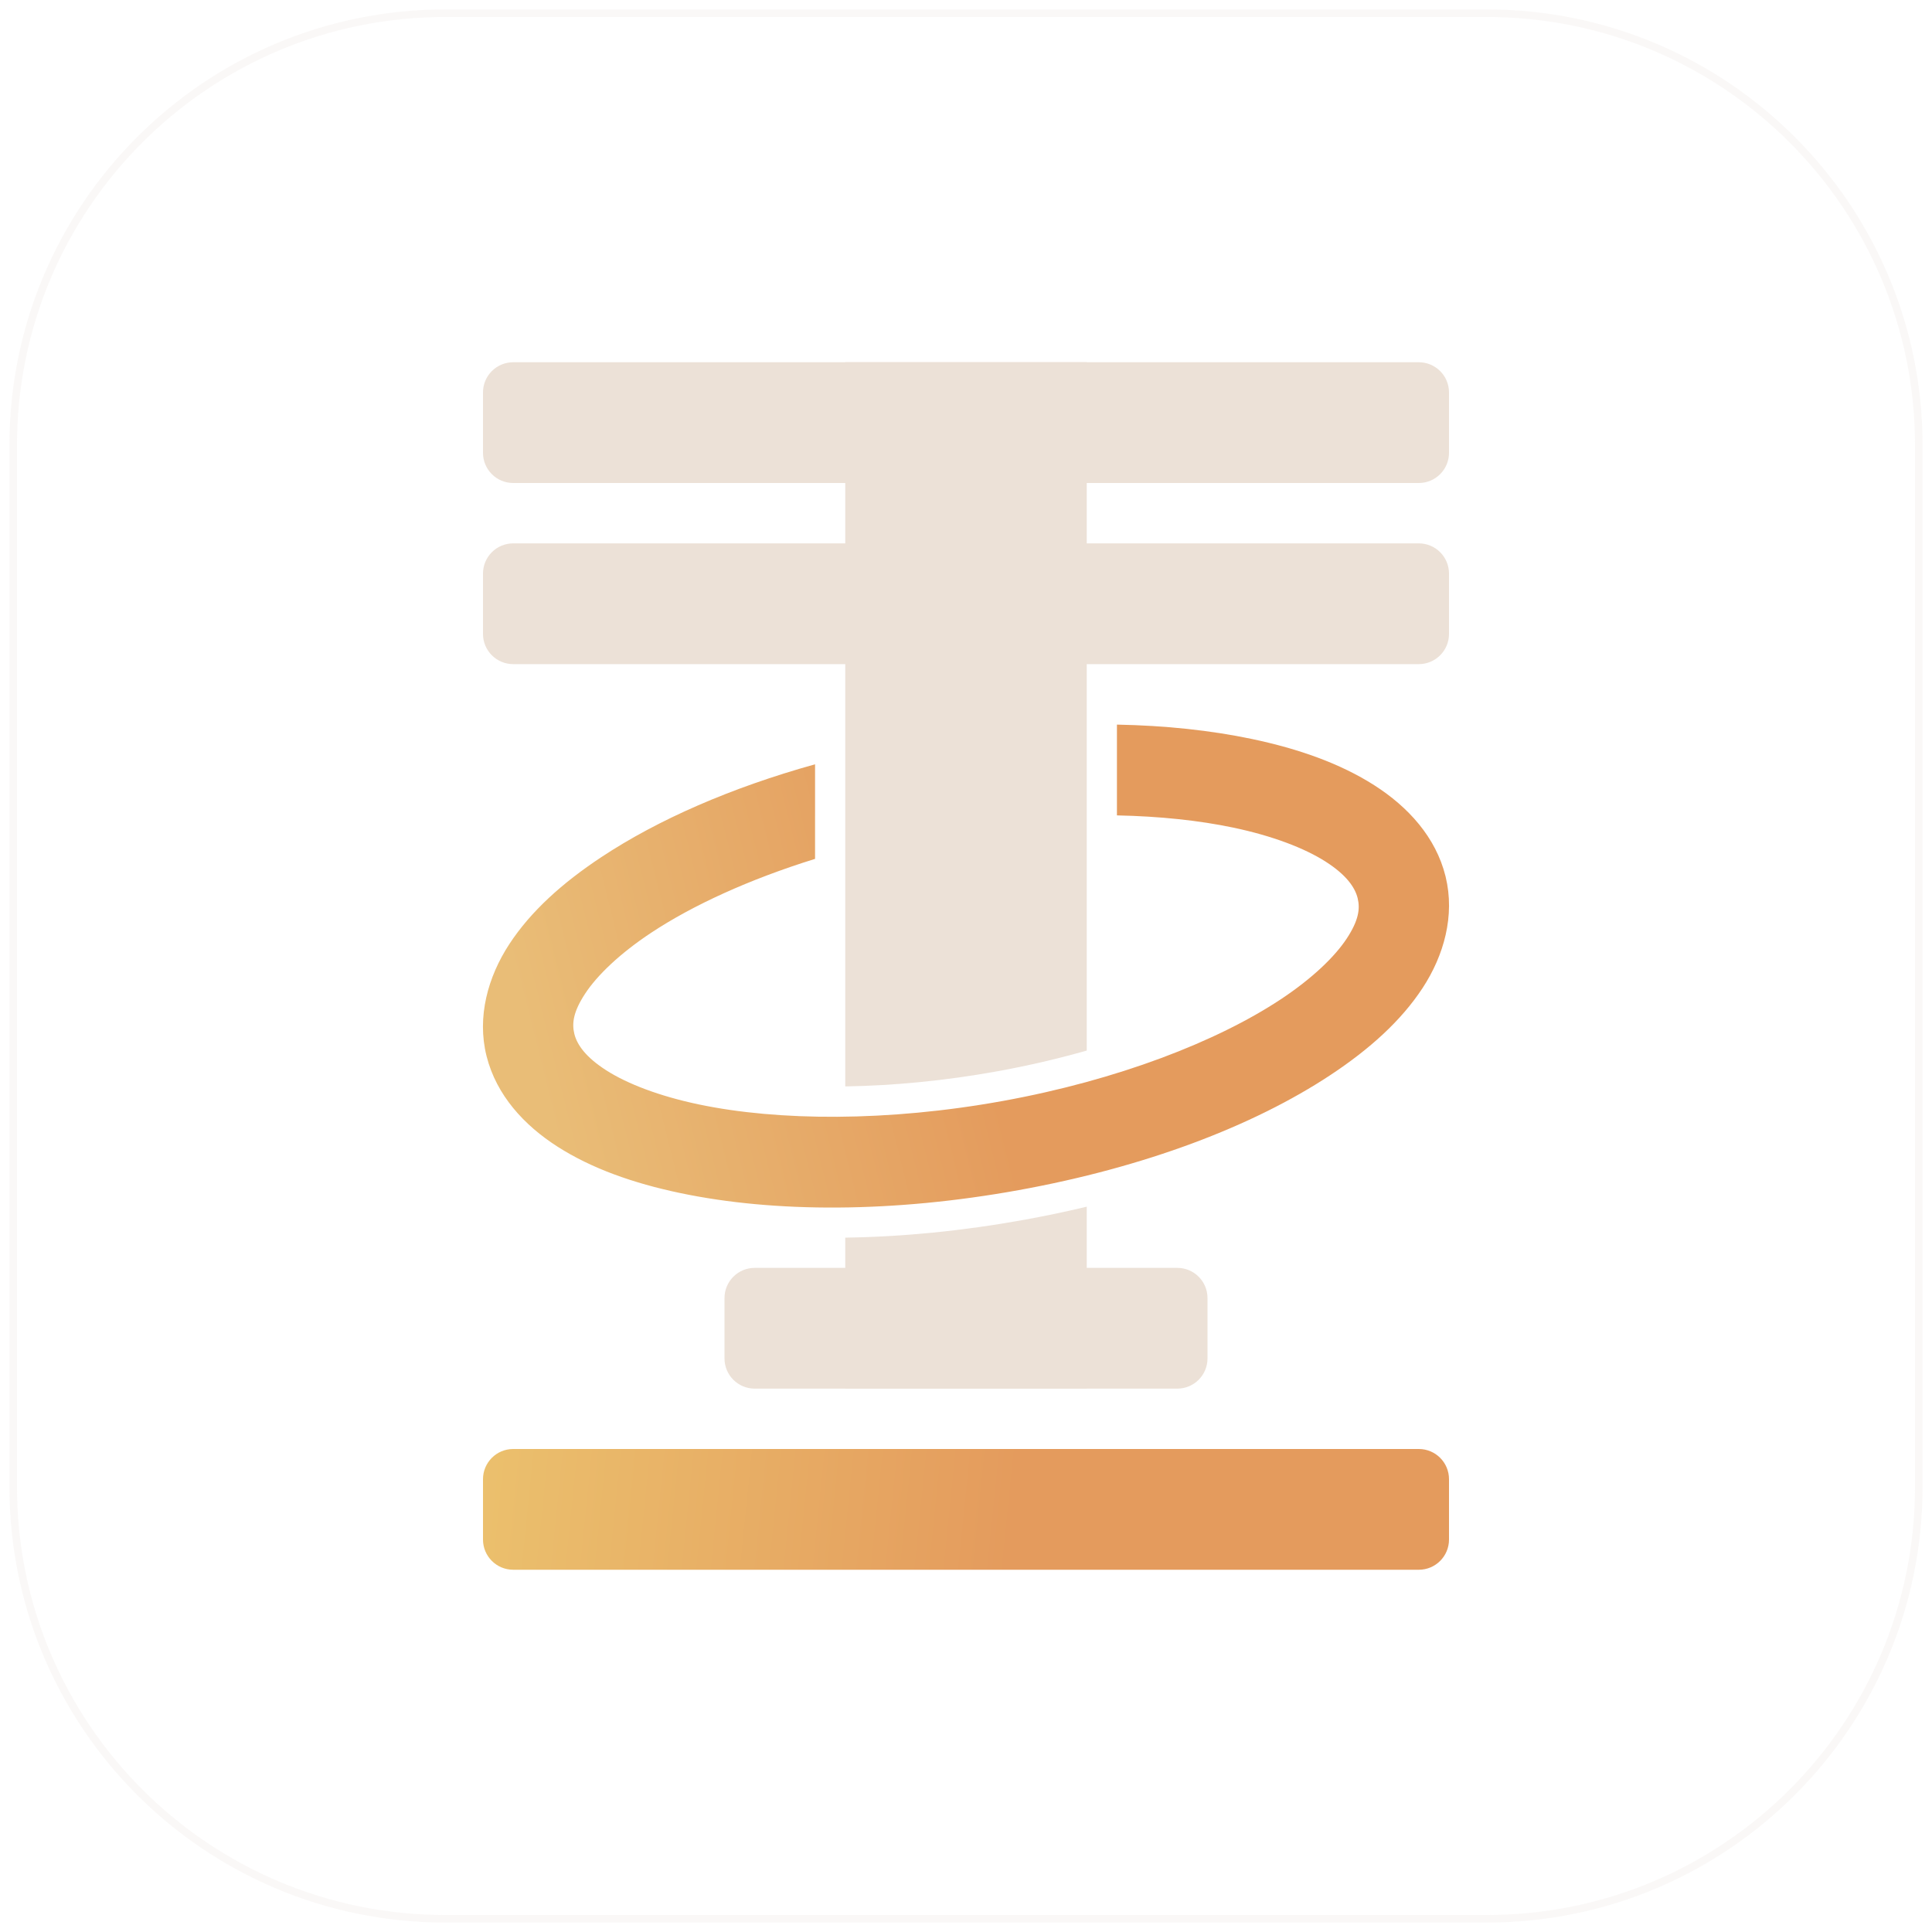
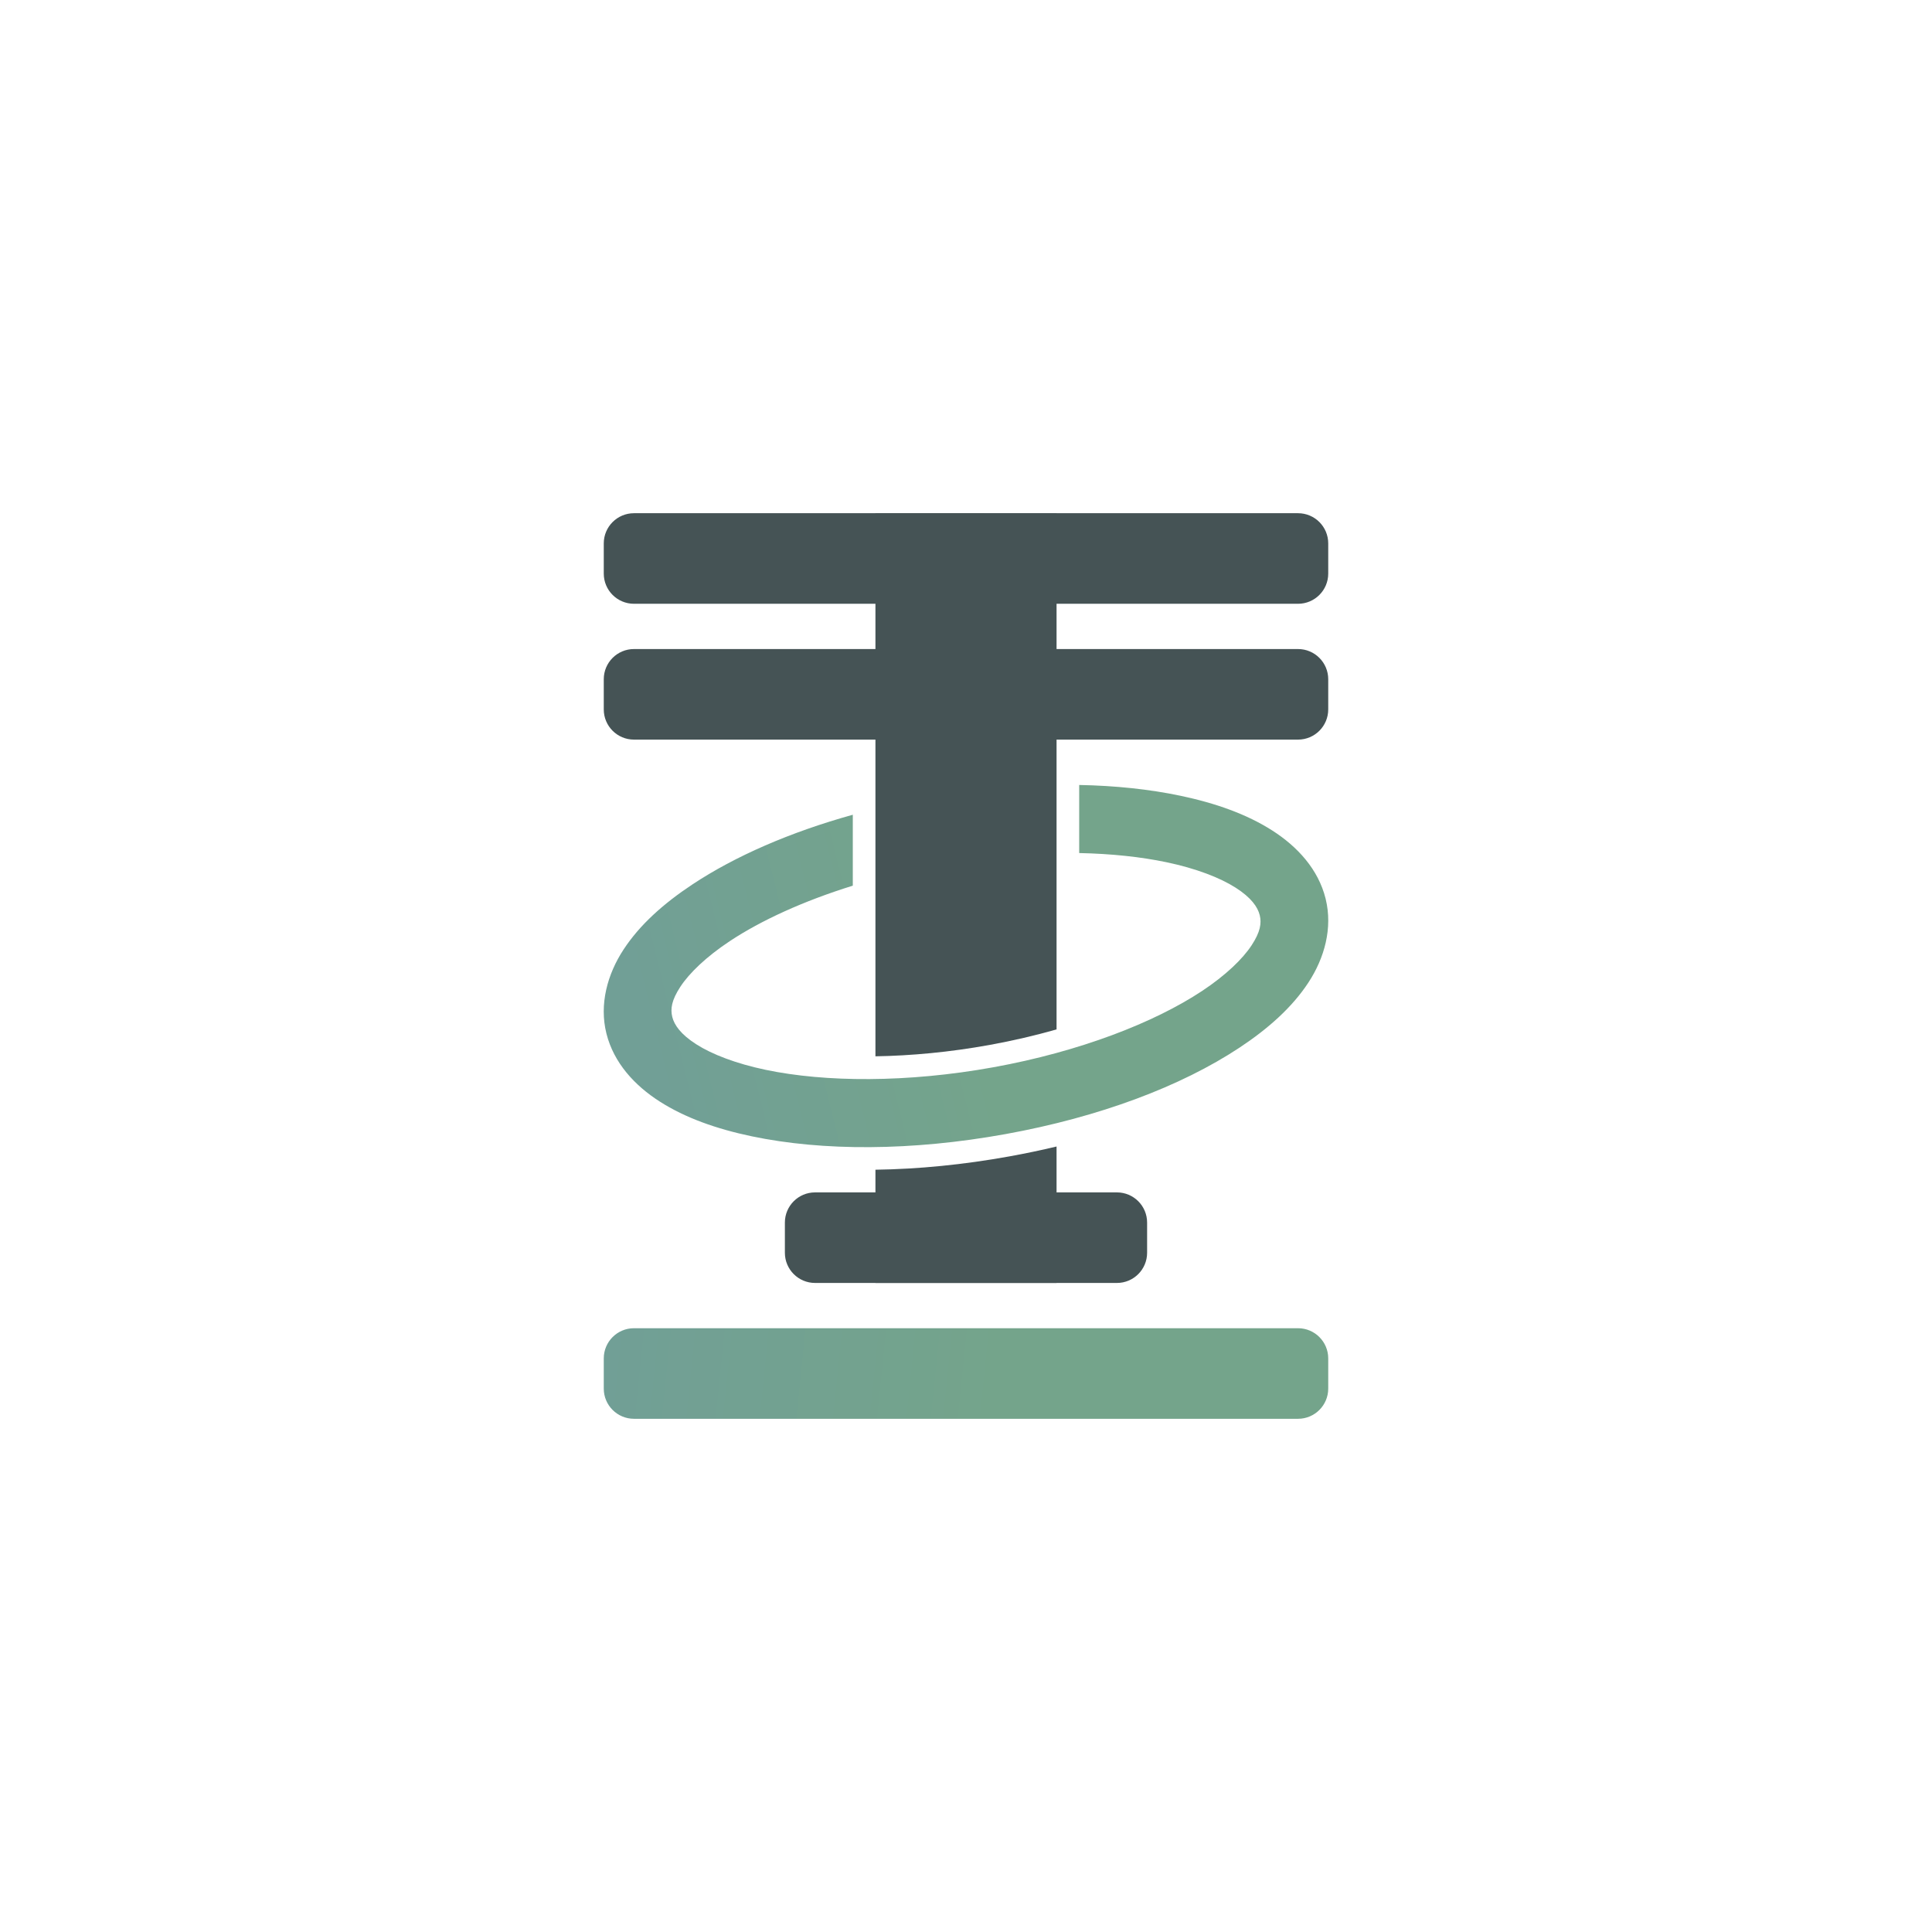
<svg xmlns="http://www.w3.org/2000/svg" xmlns:ns1="http://sodipodi.sourceforge.net/DTD/sodipodi-0.0.dtd" xmlns:xlink="http://www.w3.org/1999/xlink" width="512" height="512" viewBox="0 0 512 512" version="1.1" id="typbase-icon">
  <ns1:namedview id="base" pagecolor="#0f0b07" bordercolor="#d9a55a" borderopacity="0.25" showgrid="true">
    <ns1:guide position="256,0" orientation="1,0" />
    <ns1:guide position="112,0" orientation="1,0" />
    <ns1:guide position="400,0" orientation="1,0" />
    <ns1:guide position="222,0" orientation="1,0" />
    <ns1:guide position="290,0" orientation="1,0" />
    <ns1:guide position="0,428" orientation="0,1" />
    <ns1:guide position="0,398" orientation="0,1" />
    <ns1:guide position="0,376" orientation="0,1" />
    <ns1:guide position="0,346" orientation="0,1" />
    <ns1:guide position="0,228" orientation="0,1" />
    <ns1:guide position="0,102" orientation="0,1" />
    <ns1:guide position="0,74" orientation="0,1" />
  </ns1:namedview>
  <defs id="defs22">
    <linearGradient id="linearGradient27" gradientUnits="userSpaceOnUse" x1="256" y1="84" x2="256" y2="420">
      <stop offset="0" stop-color="#f6eedb" id="stop23" style="stop-color:#c1a78e;stop-opacity:1;" />
      <stop offset="1" stop-color="#e0d0ae" id="stop24" />
    </linearGradient>
    <linearGradient id="grad-bg" x1="0" y1="0" x2="0" y2="1">
      <stop offset="0" stop-color="#342a20" id="stop1" />
      <stop offset=".5" stop-color="#251d14" id="stop2" />
      <stop offset="1" stop-color="#171209" id="stop3" />
    </linearGradient>
    <radialGradient id="grad-glow">
      <stop offset="0" stop-color="#d9a55a" stop-opacity=".13" id="stop4" />
      <stop offset=".55" stop-color="#d9a55a" stop-opacity=".05" id="stop5" />
      <stop offset="1" stop-color="#d9a55a" stop-opacity="0" id="stop6" />
    </radialGradient>
    <linearGradient id="grad-cream" gradientUnits="userSpaceOnUse" x1="256" y1="84" x2="256" y2="420">
      <stop offset="0" stop-color="#f6eedb" id="stop7" />
      <stop offset="1" stop-color="#e0d0ae" id="stop8" />
    </linearGradient>
    <linearGradient id="grad-brass" gradientUnits="userSpaceOnUse" x1="74" y1="284" x2="438" y2="284">
-       <stop offset="0" stop-color="#e9bd77" id="stop9" />
-       <stop offset="0.5" stop-color="#d9a24e" id="stop10" style="stop-color:#e49b5d;stop-opacity:1;" />
+       <stop offset="0" stop-color="#e9bd77" id="stop9" style="stop-color:#719f96;stop-opacity:1;" />
+       <stop offset="0.5" stop-color="#d9a24e" id="stop10" style="stop-color:#74a48b;stop-opacity:1;" />
    </linearGradient>
    <linearGradient id="grad-plinth" gradientUnits="userSpaceOnUse" x1="132" y1="410" x2="380" y2="438" gradientTransform="matrix(1.032258,0,0,0.953036,-8.258064,25.25525)">
-       <stop offset="0" stop-color="#e9bd77" id="stop12" style="stop-color:#ebc06d;stop-opacity:1;" />
-       <stop offset="0.55" stop-color="#d9a24e" id="stop13" style="stop-color:#e49b5d;stop-opacity:1;" />
+       <stop offset="0" stop-color="#e9bd77" id="stop12" style="stop-color:#719f96;stop-opacity:1;" />
+       <stop offset="0.55" stop-color="#d9a24e" id="stop13" style="stop-color:#74a48b;stop-opacity:1;" />
    </linearGradient>
    <radialGradient id="grad-node" cx=".38" cy=".32" r=".8">
      <stop offset="0" stop-color="#fff7e2" id="stop15" />
      <stop offset=".45" stop-color="#fcd34d" id="stop16" />
      <stop offset=".8" stop-color="#f0a63a" id="stop17" />
      <stop offset="1" stop-color="#c87f1f" id="stop18" />
    </radialGradient>
    <radialGradient id="grad-node-glow">
      <stop offset="0" stop-color="#f0b04a" stop-opacity=".35" id="stop19" />
      <stop offset="1" stop-color="#f0b04a" stop-opacity="0" id="stop20" />
    </radialGradient>
    <radialGradient id="grad-shadow" gradientTransform="matrix(2.46306,0,0,0.405999,0,-16)" cx="103.936" cy="1059.116" fx="103.936" fy="1059.116" r="73.892" gradientUnits="userSpaceOnUse">
      <stop offset="0" stop-color="#0d0803" stop-opacity=".28" id="stop21" />
      <stop offset="1" stop-color="#0d0803" stop-opacity="0" id="stop22" />
    </radialGradient>
-     <linearGradient xlink:href="#grad-brass" id="linearGradient26" gradientUnits="userSpaceOnUse" x1="74" y1="284" x2="438" y2="284" gradientTransform="matrix(0.6442475,0.01944376,0.01944376,0.5569046,91.37011,93.4756)" />
-     <linearGradient xlink:href="#grad-plinth" id="linearGradient31" gradientUnits="userSpaceOnUse" gradientTransform="matrix(1.032258,0,0,1.142857,-8.258021,-84.57147)" x1="132" y1="410" x2="380" y2="438" />
+     <linearGradient xlink:href="#grad-brass" id="linearGradient26" gradientUnits="userSpaceOnUse" x1="74" y1="284" x2="438" y2="284" gradientTransform="matrix(0.4831576,0.01458197,0.01458197,0.4176542,133.9899,134.2667)" />
+     <linearGradient xlink:href="#grad-plinth" id="linearGradient31" gradientUnits="userSpaceOnUse" gradientTransform="matrix(0.7741485,0,0,0.8570931,57.81745,0.5862266)" x1="132" y1="410" x2="380" y2="438" />
+     <linearGradient id="grad-brass-5" gradientUnits="userSpaceOnUse" x1="74" y1="284" x2="438" y2="284">
+       <stop offset="0" stop-color="#e9bd77" id="stop9-6" />
+       <stop offset="0.5" stop-color="#d9a24e" id="stop10-2" style="stop-color:#e49b5d;stop-opacity:1;" />
+     </linearGradient>
+     <linearGradient id="grad-plinth-1" gradientUnits="userSpaceOnUse" x1="132" y1="410" x2="380" y2="438" gradientTransform="matrix(1.032258,0,0,0.953036,-8.258064,25.25525)">
+       <stop offset="0" stop-color="#e9bd77" id="stop12-2" style="stop-color:#ebc06d;stop-opacity:1;" />
+       <stop offset="0.55" stop-color="#d9a24e" id="stop13-7" style="stop-color:#e49b5d;stop-opacity:1;" />
+     </linearGradient>
  </defs>
  <g id="layer-orbit" transform="rotate(-12 256 284)" style="display:inline">
-     <path id="outer-orbit-far" style="baseline-shift:baseline;display:inline;overflow:visible;vector-effect:none;fill:url(#linearGradient26);stroke-linecap:round;enable-background:accumulate;stop-color:#000000;stop-opacity:1;opacity:1" d="M 314.248 202.356 L 309.246 225.888 C 320.323 228.479 330.284 231.738 338.67 235.441 C 348.487 239.777 356.094 244.745 360.773 249.351 C 365.451 253.955 366.978 257.673 367.08 260.571 C 367.08 260.572 367.079 260.572 367.079 260.573 C 367.08 260.605 367.082 260.636 367.083 260.668 C 367.157 263.534 366.098 266.437 362.07 270.433 C 357.997 274.474 350.94 278.905 341.543 282.602 C 322.748 289.998 294.918 294.561 263.892 293.625 C 232.867 292.688 204.601 286.459 184.968 277.787 C 175.151 273.451 167.544 268.482 162.866 263.876 C 158.188 259.272 156.66 255.556 156.558 252.658 C 156.558 252.657 156.559 252.656 156.559 252.656 A 12 12 0 0 0 156.556 252.591 C 156.473 249.714 157.525 246.807 161.568 242.796 C 165.641 238.755 172.698 234.324 182.095 230.626 C 194.313 225.819 210.348 222.208 228.598 220.527 L 233.809 196.01 C 210.77 197.44 190.078 201.694 173.306 208.293 C 161.795 212.823 152.049 218.432 144.664 225.759 C 137.28 233.086 132.203 242.858 132.574 253.492 A 12 12 0 0 0 132.575 253.496 C 132.576 253.542 132.577 253.589 132.579 253.635 C 132.994 264.212 138.465 273.534 146.029 280.98 C 153.627 288.459 163.56 294.569 175.272 299.741 C 198.695 310.087 229.438 316.596 263.168 317.614 C 296.898 318.632 327.308 313.995 350.332 304.935 C 361.843 300.405 371.589 294.794 378.974 287.468 C 386.315 280.185 391.374 270.486 391.07 259.926 C 391.068 259.863 391.067 259.8 391.064 259.737 A 12 12 0 0 0 391.065 259.733 C 390.693 249.099 385.206 239.727 377.609 232.249 C 370.011 224.77 360.078 218.658 348.367 213.485 C 338.244 209.015 326.755 205.26 314.248 202.356 z " />
+     <path id="outer-orbit-far" style="baseline-shift:baseline;display:inline;overflow:visible;opacity:1;vector-effect:none;fill:url(#linearGradient26);stroke-width:1;stroke-linecap:round;enable-background:accumulate;stop-color:#000000;stop-opacity:1" d="m 301.138,215.922 -3.751,17.649 c 8.308,1.943 15.778,4.387 22.067,7.164 7.362,3.252 13.067,6.977 16.576,10.431 3.508,3.453 4.653,6.241 4.73,8.415 2e-5,4.5e-4 -3.1e-4,7.5e-4 -3e-4,0.002 7.5e-4,0.024 0.002,0.047 0.003,0.071 0.056,2.15 -0.739,4.327 -3.759,7.323 -3.055,3.031 -8.347,6.354 -15.395,9.127 -14.095,5.546 -34.967,8.968 -58.235,8.266 -23.268,-0.702 -44.466,-5.374 -59.19,-11.877 -7.362,-3.252 -13.067,-6.979 -16.576,-10.433 -3.508,-3.453 -4.654,-6.24 -4.73,-8.413 -2e-5,-4.8e-4 3.2e-4,-7.5e-4 3e-4,-0.001 a 8.999,8.999 0 0 0 -0.001,-0.048 c -0.062,-2.158 0.727,-4.338 3.758,-7.346 3.055,-3.031 8.347,-6.354 15.395,-9.127 9.162,-3.605 21.189,-6.313 34.875,-7.574 l 3.908,-18.386 c -17.278,1.072 -32.797,4.262 -45.374,9.212 -8.633,3.397 -15.942,7.604 -21.48,13.099 -5.538,5.495 -9.345,12.823 -9.068,20.798 a 8.999,8.999 0 0 0 7.5e-4,0.003 c 0.001,0.035 0.002,0.069 0.003,0.104 0.311,7.932 4.414,14.923 10.087,20.508 5.698,5.609 13.147,10.191 21.93,14.07 17.566,7.759 40.623,12.64 65.918,13.403 25.296,0.763 48.102,-2.713 65.369,-9.508 8.633,-3.397 15.942,-7.605 21.481,-13.1 5.505,-5.462 9.299,-12.735 9.072,-20.655 -0.001,-0.047 -0.003,-0.094 -0.004,-0.142 a 8.999,8.999 0 0 0 6.1e-4,-0.003 c -0.279,-7.975 -4.394,-15.003 -10.092,-20.612 -5.698,-5.609 -13.147,-10.192 -21.93,-14.072 -7.591,-3.353 -16.208,-6.169 -25.588,-8.347 z" />
  </g>
  <g id="layer-plinth" style="display:inline">
-     <rect id="plinth" x="128" y="384" width="256" height="32" rx="8" fill="url(#grad-plinth)" style="fill:url(#linearGradient31);stroke-width:1.086" ry="8" />
+     <rect id="plinth" x="160.005" y="351.994" width="191.989" height="23.999" rx="8" fill="url(#grad-plinth)" style="fill:url(#linearGradient31);stroke-width:1.086" ry="8" />
  </g>
  <g id="layer-column" style="display:inline">
-     <rect id="rule-top" x="128" y="96" width="256" height="32" rx="8" fill="url(#grad-cream)" style="fill:#ece1d7;stroke-width:0.974;fill-opacity:1" ry="8" />
-     <rect id="rule-bottom" x="128" y="144" width="256" height="32" rx="8" fill="url(#grad-cream)" style="fill:#ece1d7;stroke-width:0.974;fill-opacity:1" ry="8" />
-     <rect id="rect35" x="192" y="336" width="128" height="32" rx="8" fill="url(#grad-cream)" style="fill:#ece1d7;fill-opacity:1;stroke-width:0.689" ry="8" />
-     <path id="rect29" style="fill:#ece1d7;fill-opacity:1;stroke:none;stroke-width:40;stroke-opacity:0.071" d="M 224 96 L 224 287.912 C 236.607 287.712 250.289 286.441 264.297 283.902 C 272.561 282.405 280.504 280.541 288 278.408 L 288 96 L 224 96 z M 288 319.783 C 282.599 321.075 277.068 322.237 271.426 323.26 C 255.114 326.216 239.126 327.775 224 327.986 L 224 368 L 288 368 L 288 319.783 z " />
+     <rect id="rule-top" x="160.005" y="136.007" width="191.989" height="23.999" rx="8" fill="url(#grad-cream)" style="fill:#455355;fill-opacity:1;stroke-width:0.974" ry="8" />
+     <rect id="rule-bottom" x="160.005" y="172.005" width="191.989" height="23.999" rx="8" fill="url(#grad-cream)" style="fill:#455355;fill-opacity:1;stroke-width:0.974" ry="8" />
+     <rect id="rect35" x="208.002" y="315.997" width="95.994" height="23.999" rx="8" fill="url(#grad-cream)" style="fill:#455355;fill-opacity:1;stroke-width:0.689" ry="8" />
+     <path id="rect29" style="fill:#455355;fill-opacity:1;stroke:none;stroke-width:40;stroke-opacity:0.071" d="m 232.001,136.007 v 143.926 c 9.454,-0.15 19.716,-1.103 30.221,-3.007 6.198,-1.123 12.155,-2.521 17.776,-4.12 v -136.798 z m 47.997,167.828 c -4.05,0.969 -8.198,1.84 -12.43,2.607 -12.233,2.217 -24.224,3.386 -35.567,3.545 v 30.009 h 47.997 z" />
  </g>
-   <g id="layer-rim" style="display:inline">
-     <rect id="rim" x="3.5" y="3.5" width="505" height="505" rx="114.5" fill="none" stroke="#f6eedb" stroke-opacity=".07" stroke-width="2" style="stroke:#c1a78e;stroke-opacity:0.071" />
-   </g>
+   <g id="layer-rim" style="display:inline" />
</svg>
